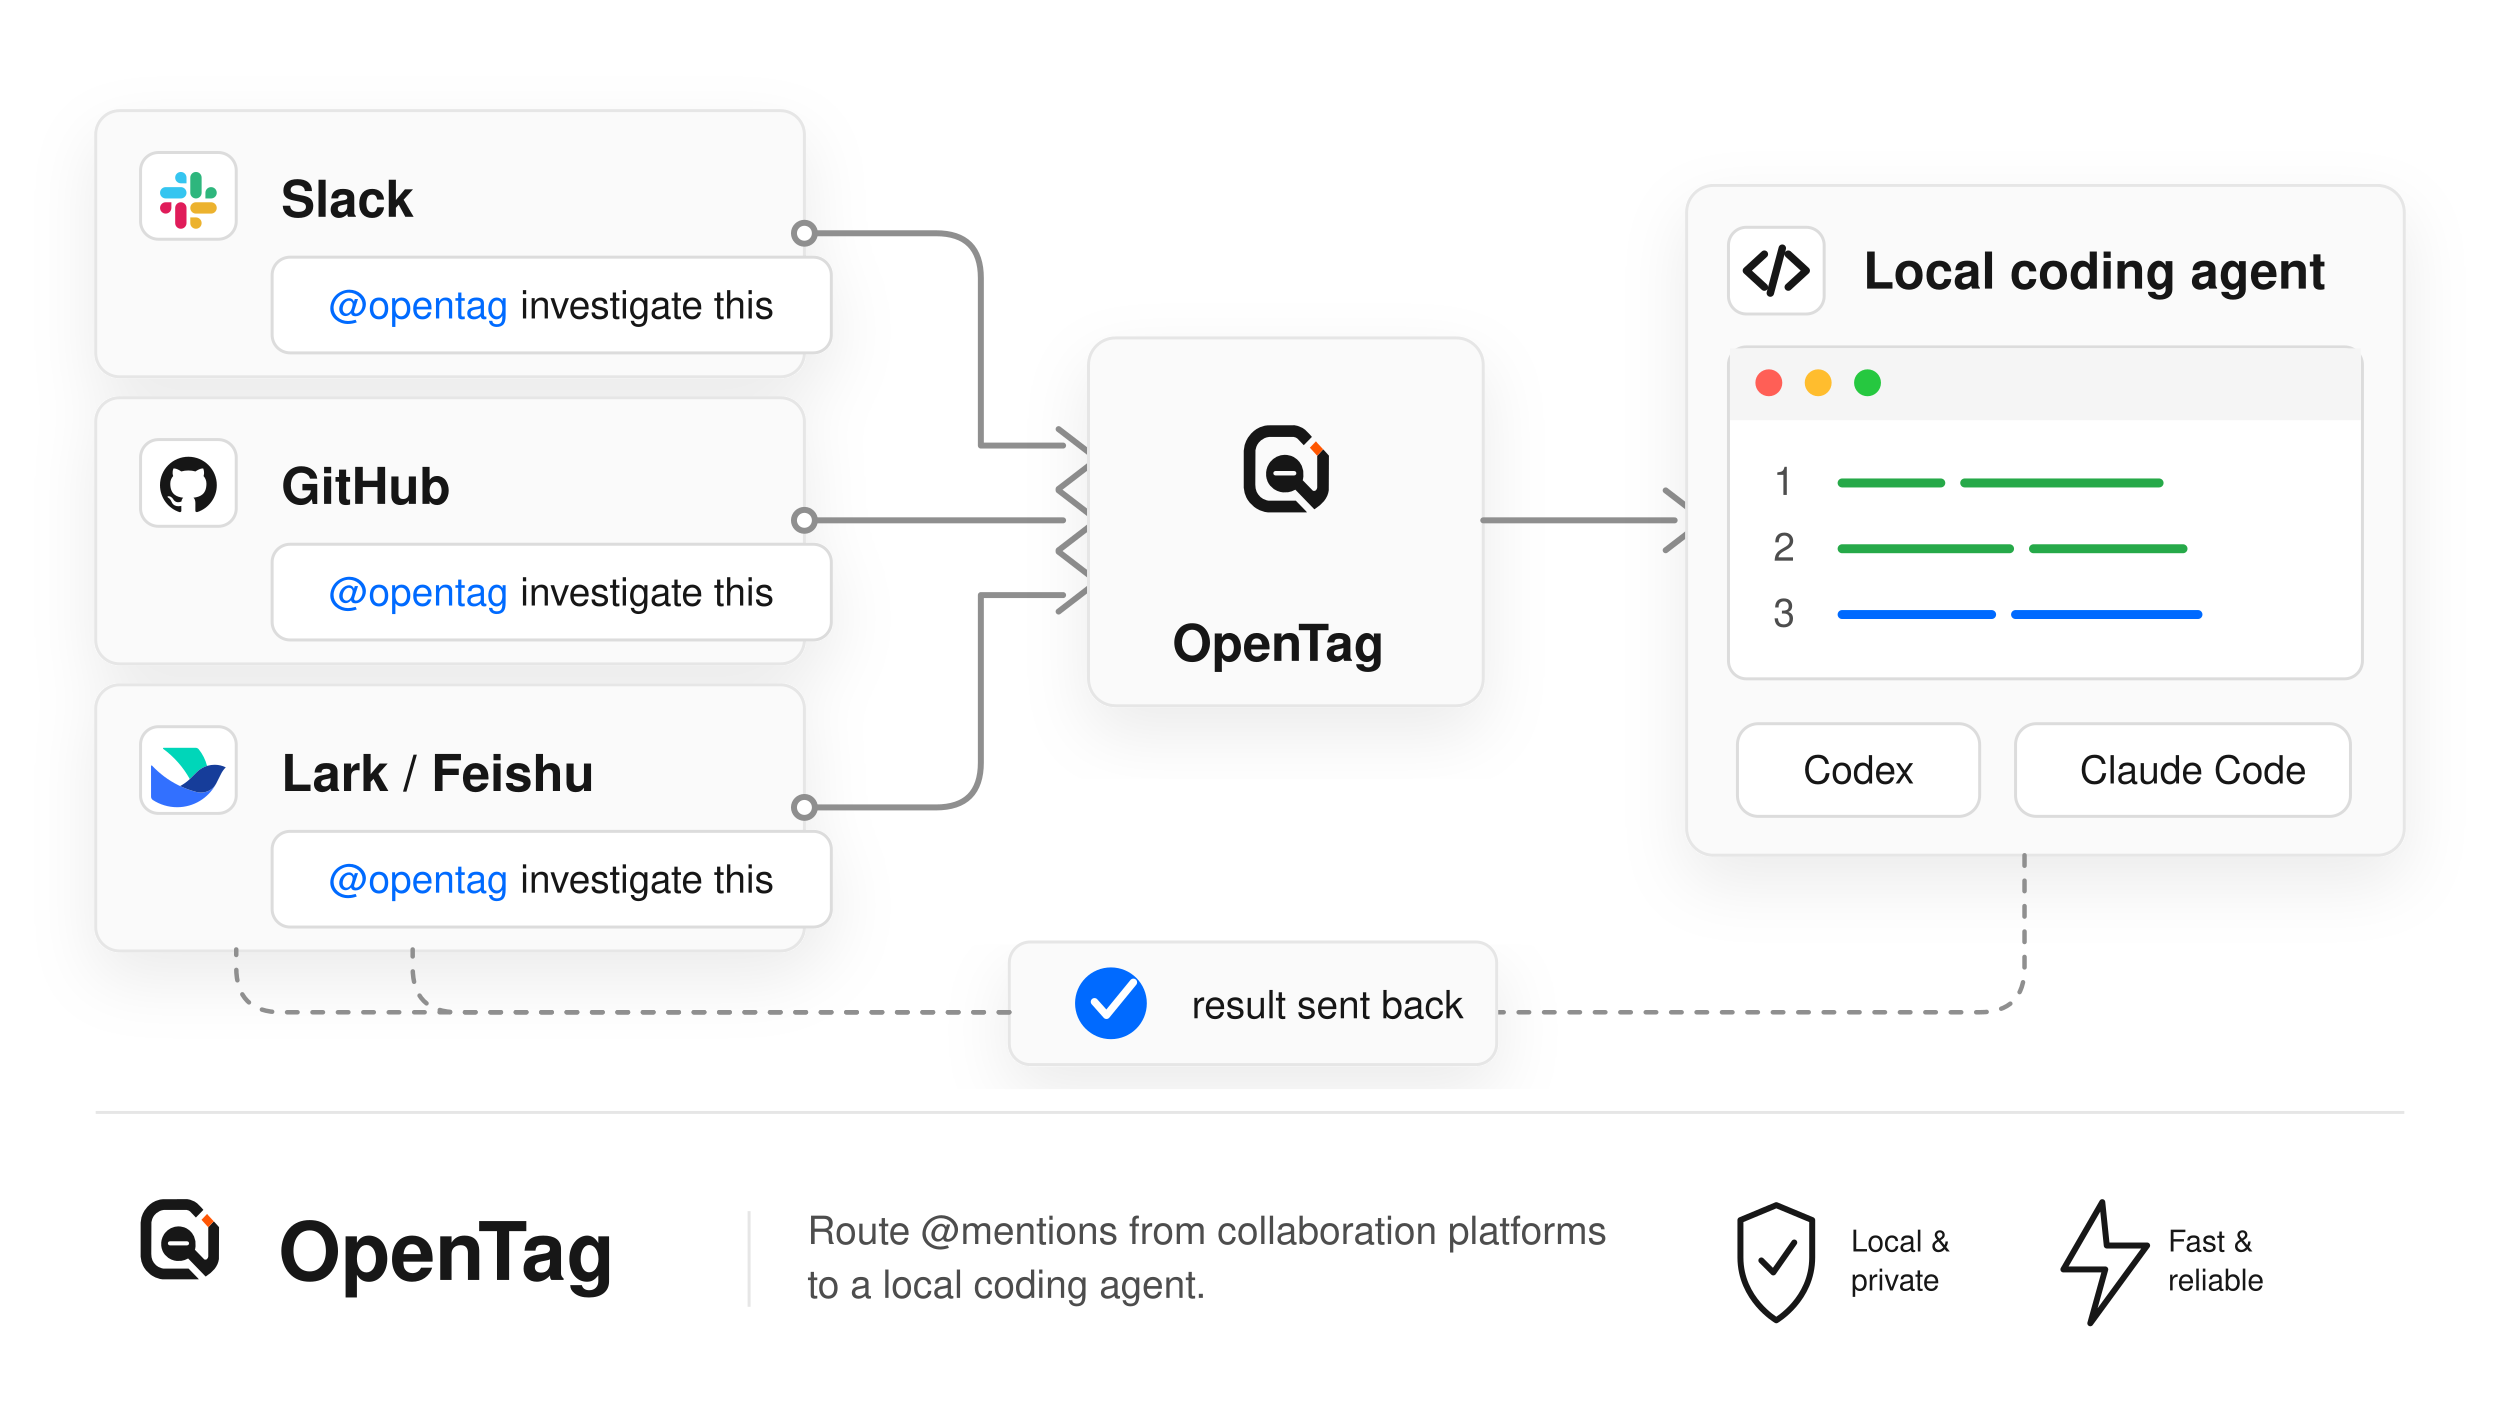
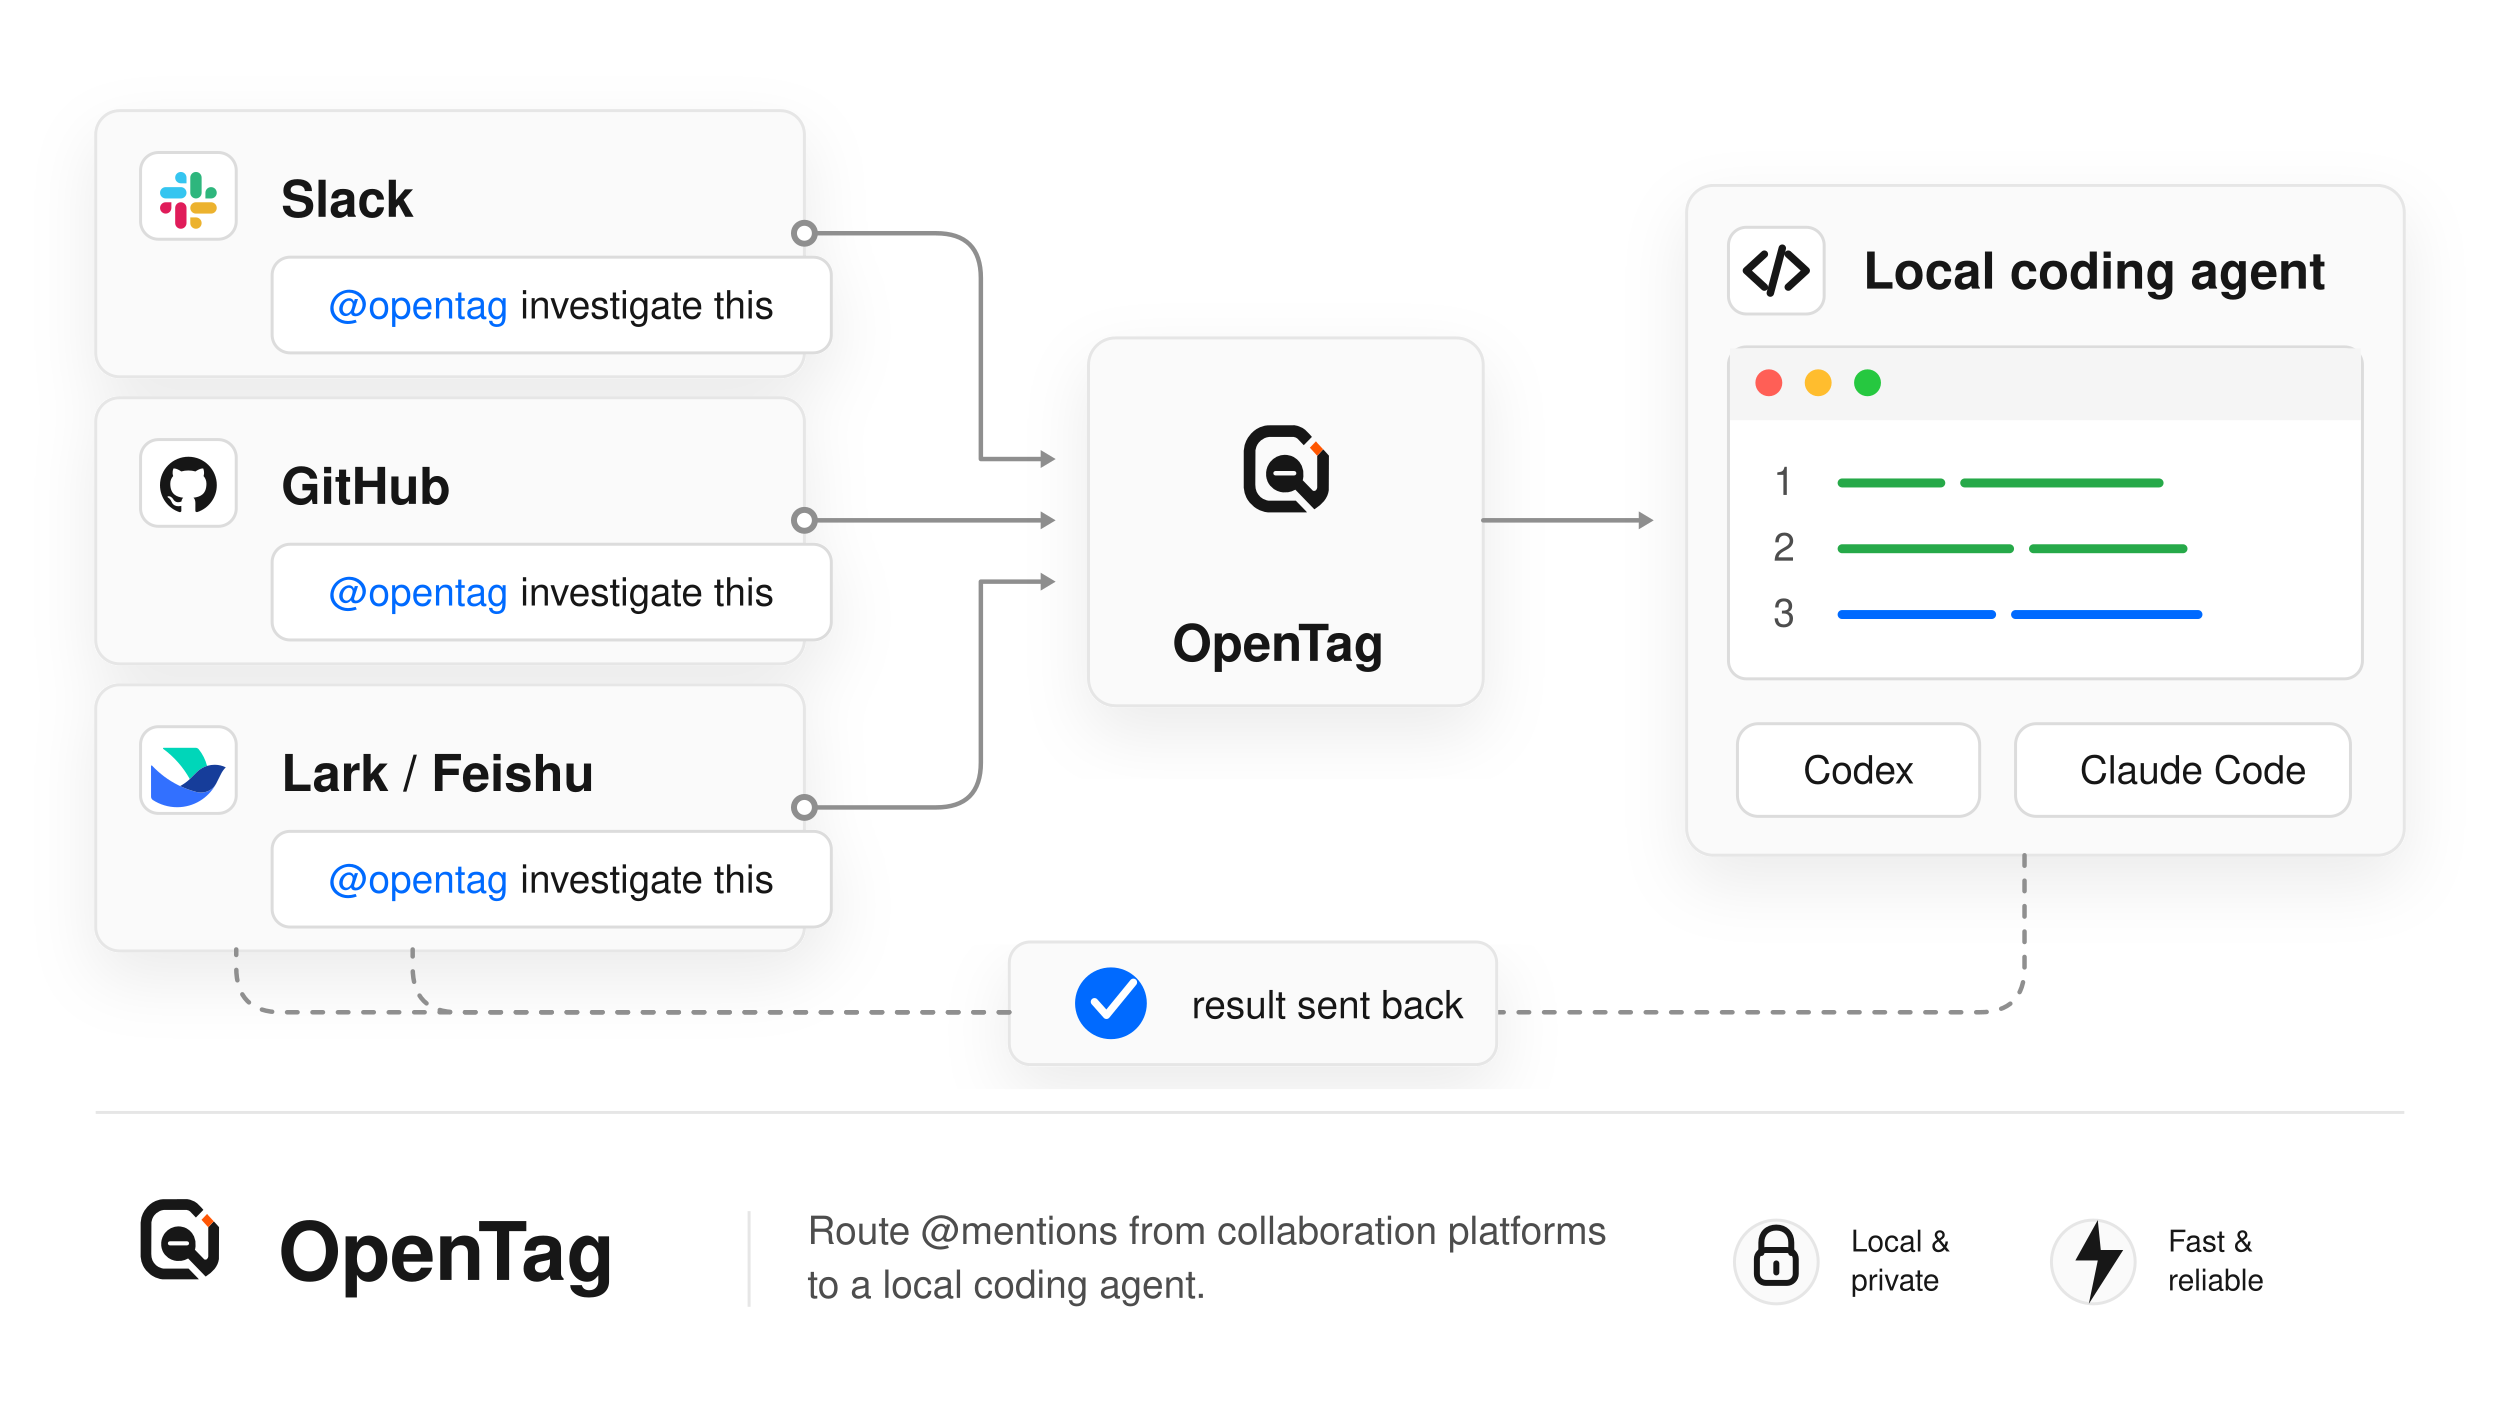
<svg xmlns="http://www.w3.org/2000/svg" width="1672" height="941" viewBox="0 0 1672 941" role="img" aria-labelledby="title desc">
  <defs>
    <filter id="shadow" x="-20%" y="-20%" width="140%" height="140%">
      <feDropShadow dx="0" dy="18" stdDeviation="22" flood-color="#000000" flood-opacity="0.08" />
    </filter>
    <symbol id="opentag-mark" viewBox="0 0 1254 1254">
      <path fill="#171717" d="M 507.5 303.0 L 684.0 302.5 L 704.0 306.5 L 736.0 319.5 L 755.0 332.5 L 780.5 358.0 L 799.5 379.0 L 799.5 381.0 L 746.0 435.5 L 704.0 391.5 L 693.0 384.5 L 679.0 380.5 L 515.0 380.5 L 499.0 383.5 L 485.0 388.5 L 461.0 403.5 L 446.5 418.0 L 437.5 431.0 L 430.5 446.0 L 424.5 469.0 L 423.5 698.0 L 425.5 723.0 L 432.5 746.0 L 442.5 763.0 L 458.0 780.5 L 475.0 792.5 L 500.0 802.5 L 511.0 804.5 L 693.0 804.5 L 762.5 876.0 L 767.0 882.5 L 506.0 882.5 L 486.0 879.5 L 453.0 868.5 L 429.0 855.5 L 415.0 845.5 L 386.5 818.0 L 372.5 799.0 L 363.5 783.0 L 352.5 754.0 L 346.5 719.0 L 346.5 472.0 L 352.5 434.0 L 362.5 407.0 L 374.5 385.0 L 395.5 358.0 L 414.0 340.5 L 432.0 327.5 L 455.0 315.5 L 487.0 305.5 Z M 874.5 464.0 L 877.5 465.0 L 913.5 505.0 L 912.5 736.0 L 908.5 755.0 L 902.5 772.0 L 892.5 791.0 L 880.5 808.0 L 853.0 835.5 L 818.0 861.5 L 816.0 861.5 L 808.5 854.0 L 690.0 731.5 L 666.0 742.5 L 642.0 748.5 L 608.0 749.5 L 590.0 746.5 L 569.0 739.5 L 547.0 727.5 L 522.5 705.0 L 512.5 691.0 L 505.5 678.0 L 498.5 657.0 L 495.5 640.0 L 495.5 615.0 L 498.5 597.0 L 504.5 578.0 L 515.5 557.0 L 523.5 546.0 L 542.0 527.5 L 565.0 512.5 L 593.0 502.5 L 618.0 499.5 L 636.0 500.5 L 662.0 506.5 L 678.0 513.5 L 701.0 529.5 L 717.5 547.0 L 732.5 572.0 L 742.5 606.0 L 743.5 644.0 L 740.5 664.0 L 738.5 668.0 L 806.0 737.5 L 810.0 739.5 L 820.0 739.5 L 824.0 737.5 L 832.5 728.0 L 835.5 717.0 L 835.5 506.0 Z M 558.0 607.0 L 682.0 607.0 L 690.0 609.5 L 695.0 615.0 L 696.5 622.0 L 695.0 629.0 L 690.0 634.5 L 682.0 637.0 L 558.0 637.0 L 550.0 634.5 L 545.0 629.0 L 543.5 622.0 L 545.0 615.0 L 550.0 609.5 Z" fill-rule="evenodd" />
      <path fill="#FE5605" d="M 826.5 410.0 L 829.5 412.0 L 836.5 421.0 L 874.5 462.0 L 874.5 464.0 L 872.5 465.0 L 835.0 505.5 L 786.5 452.0 Z" />
    </symbol>
    <symbol id="slack-logo" viewBox="0 0 2447.6 2452.5">
      <g clip-rule="evenodd" fill-rule="evenodd">
        <path d="m897.4 0c-135.3.1-244.8 109.9-244.7 245.2-.1 135.3 109.5 245.1 244.8 245.2h244.8v-245.1c.1-135.3-109.5-245.1-244.9-245.3.1 0 .1 0 0 0m0 654h-652.6c-135.3.1-244.9 109.9-244.8 245.2-.2 135.3 109.4 245.1 244.7 245.3h652.7c135.3-.1 244.9-109.9 244.8-245.2.1-135.4-109.5-245.2-244.8-245.3z" fill="#36c5f0" />
        <path d="m2447.6 899.2c.1-135.3-109.5-245.1-244.8-245.2-135.3.1-244.9 109.9-244.8 245.2v245.3h244.8c135.3-.1 244.9-109.9 244.8-245.3zm-652.7 0v-654c.1-135.2-109.4-245-244.7-245.2-135.3.1-244.9 109.9-244.8 245.2v654c-.2 135.3 109.4 245.1 244.7 245.3 135.3-.1 244.9-109.9 244.8-245.3z" fill="#2eb67d" />
        <path d="m1550.1 2452.5c135.3-.1 244.9-109.9 244.8-245.2.1-135.3-109.5-245.1-244.8-245.2h-244.8v245.2c-.1 135.2 109.5 245 244.8 245.2zm0-654.1h652.7c135.3-.1 244.9-109.9 244.8-245.2.2-135.3-109.4-245.1-244.7-245.3h-652.7c-135.3.1-244.9 109.9-244.8 245.2-.1 135.4 109.4 245.2 244.7 245.3z" fill="#ecb22e" />
        <path d="m0 1553.2c-.1 135.3 109.5 245.1 244.8 245.2 135.3-.1 244.9-109.9 244.8-245.2v-245.2h-244.8c-135.3.1-244.9 109.9-244.8 245.2zm652.7 0v654c-.2 135.3 109.4 245.1 244.7 245.3 135.3-.1 244.9-109.9 244.8-245.2v-653.9c.2-135.3-109.4-245.1-244.7-245.3-135.4 0-244.9 109.8-244.8 245.1 0 0 0 .1 0 0" fill="#e01e5a" />
      </g>
    </symbol>
    <symbol id="github-logo" viewBox="0 0 24 24">
      <path fill="#181717" d="M12 .297c-6.63 0-12 5.373-12 12 0 5.303 3.438 9.8 8.205 11.385.6.113.82-.258.82-.577 0-.285-.01-1.04-.015-2.04-3.338.724-4.042-1.61-4.042-1.61C4.422 18.07 3.633 17.7 3.633 17.7c-1.087-.744.084-.729.084-.729 1.205.084 1.838 1.236 1.838 1.236 1.07 1.835 2.809 1.305 3.495.998.108-.776.417-1.305.76-1.605-2.665-.3-5.466-1.332-5.466-5.93 0-1.31.465-2.38 1.235-3.22-.135-.303-.54-1.523.105-3.176 0 0 1.005-.322 3.3 1.23.96-.267 1.98-.399 3-.405 1.02.006 2.04.138 3 .405 2.28-1.552 3.285-1.23 3.285-1.23.645 1.653.24 2.873.12 3.176.765.84 1.23 1.91 1.23 3.22 0 4.61-2.805 5.625-5.475 5.92.42.36.81 1.096.81 2.22 0 1.606-.015 2.896-.015 3.286 0 .315.21.69.825.57C20.565 22.092 24 17.592 24 12.297c0-6.627-5.373-12-12-12" />
    </symbol>
    <symbol id="lark-logo" viewBox="62.16 94.5 407.87 324.19">
      <path d="M274.18 264.785q.515-.517 1.03-1.027c.685-.688 1.372-1.258 2.056-1.945l1.37-1.372 4.118-4.113 5.598-5.601 4.8-4.797 4.575-4.457 4.796-4.688 4.344-4.344 6.059-6.054c1.14-1.145 2.285-2.29 3.543-3.317 2.168-2.054 4.457-4 6.855-5.828 2.172-1.715 4.344-3.312 6.516-4.914 3.082-2.172 6.398-4.344 9.71-6.285 3.204-1.941 6.63-3.656 10.06-5.371 3.199-1.602 6.515-2.973 9.827-4.23 1.829-.684 3.774-1.372 5.602-2.055.914-.344 1.941-.688 2.856-.914-8.57-33.715-24.227-64.575-45.258-90.86-4.114-5.14-10.399-8.113-17.028-8.113H130.754c-3.203 0-4.457 4-1.945 5.941 59.543 43.66 109.144 99.887 145.03 164.801 0-.226.227-.34.34-.457m0 0" style="stroke:none;fill-rule:nonzero;fill:#00d6b9;fill-opacity:1" />
      <path d="M204.79 418.691c90.288 0 169.03-49.828 210.058-123.543 1.488-2.628 2.859-5.257 4.23-7.882q-3.087 6-6.86 11.312l-2.741 3.77c-1.141 1.488-2.399 2.972-3.657 4.457-1.03 1.144-2.058 2.285-3.086 3.316-2.058 2.172-4.343 4.227-6.629 6.172a53 53 0 0 1-3.886 3.2c-1.598 1.144-3.086 2.284-4.684 3.429-1.031.683-2.058 1.371-3.086 1.941-1.144.684-2.172 1.258-3.316 1.942a131 131 0 0 1-6.969 3.543c-2.059.918-4.117 1.828-6.289 2.515-2.285.801-4.57 1.602-6.969 2.285-3.543.914-7.086 1.715-10.742 2.286-2.629.457-5.258.687-8 .914-2.86.23-5.601.23-8.457.23-3.086 0-6.289-.23-9.488-.57a83 83 0 0 1-7.086-1.031c-2.055-.34-4.113-.801-6.168-1.258-1.031-.227-2.176-.57-3.203-.797-2.973-.8-6.055-1.602-9.028-2.516-1.488-.457-2.972-.914-4.457-1.258-2.172-.683-4.457-1.37-6.629-2.058-1.828-.57-3.656-1.14-5.37-1.711q-2.573-.86-5.145-1.715c-1.14-.344-2.285-.8-3.543-1.144-1.371-.457-2.856-1.028-4.227-1.485-1.027-.344-2.058-.687-2.972-1.027-1.942-.688-4-1.488-5.942-2.172-1.144-.457-2.285-.914-3.43-1.258-1.484-.57-3.085-1.144-4.57-1.828-1.601-.687-3.203-1.258-4.8-1.945-1.028-.457-2.06-.797-3.087-1.258-1.257-.57-2.628-1.027-3.886-1.598-1.028-.457-1.942-.8-2.969-1.258l-3.086-1.37c-.914-.344-1.832-.801-2.746-1.145a44 44 0 0 1-2.512-1.14c-.8-.345-1.715-.802-2.515-1.145-.914-.344-1.715-.801-2.512-1.141-1.031-.457-2.172-1.031-3.203-1.484-1.14-.575-2.285-1.032-3.426-1.602-1.258-.574-2.402-1.144-3.66-1.715-1.027-.457-2.055-1.027-3.082-1.484-54.172-26.973-102.172-63.086-143.09-106.746-2.055-2.172-5.71-.684-5.71 2.289l.112 154.398v12.57c0 7.317 3.543 14.06 9.598 18.172 38.172 24.801 83.773 39.543 132.914 39.543m0 0" style="stroke:none;fill-rule:nonzero;fill:#3370ff;fill-opacity:1" />
      <path d="M414.84 295.188c0 .113-.113.113-.113.226zl.8-1.489c-.343.457-.574 1.028-.8 1.488m3.793-7.05.226-.457.114-.23q-.17.513-.34.687m0 0" style="stroke:none;fill-rule:nonzero;fill:#133c9a;fill-opacity:1" />
      <path d="M470.035 201.121c-18.285-9.031-38.86-14.059-60.687-14.059-12.914 0-25.485 1.829-37.371 5.141-1.372.344-2.743.8-4.114 1.258-.914.344-1.941.574-2.855.914-1.945.688-3.774 1.375-5.602 2.059-3.316 1.257-6.629 2.742-9.828 4.23-3.43 1.598-6.742 3.426-10.058 5.371a128 128 0 0 0-9.715 6.285c-2.285 1.602-4.457 3.2-6.512 4.914a154 154 0 0 0-6.86 5.828c-1.14 1.141-2.398 2.172-3.542 3.313l-6.055 6.059-4.344 4.343-4.8 4.684-4.57 4.46-4.802 4.798-11.086 11.086c-.687.687-1.37 1.37-2.058 1.945l-1.028 1.027c-.457.457-1.027 1.028-1.601 1.485-.57.57-1.14 1.031-1.711 1.601a244.4 244.4 0 0 1-49.828 35.313c1.027.457 2.168 1.027 3.199 1.488.8.34 1.715.797 2.512 1.14.8.344 1.715.801 2.515 1.145.801.344 1.602.684 2.516 1.14.914.345 1.828.802 2.742 1.145l3.086 1.371c1.027.457 1.942.801 2.969 1.258 1.258.57 2.629 1.028 3.887 1.598 1.03.46 2.058.8 3.086 1.258 1.601.687 3.199 1.258 4.8 1.945 1.485.57 3.086 1.14 4.57 1.828 1.145.457 2.286.914 3.43 1.258 1.946.684 4 1.484 5.946 2.172a81 81 0 0 1 2.968 1.027c1.371.457 2.856 1.028 4.23 1.485 1.141.343 2.286.8 3.544 1.14q2.567.86 5.14 1.719c1.829.57 3.657 1.14 5.372 1.71 2.171.688 4.457 1.376 6.628 2.06 1.489.457 2.973.914 4.457 1.257 2.973.914 5.942 1.715 9.032 2.512 1.027.344 2.168.574 3.199.8 2.055.458 4.113.915 6.172 1.259 2.398.457 4.683.8 7.082 1.03 3.203.34 6.402.571 9.488.571 2.856 0 5.715 0 8.457-.23 2.63-.227 5.371-.457 8-.914 3.656-.57 7.2-1.371 10.742-2.286 2.399-.683 4.688-1.37 6.973-2.285 2.172-.8 4.227-1.601 6.285-2.515 2.399-1.028 4.684-2.285 6.973-3.543 1.14-.57 2.168-1.258 3.312-1.942 1.028-.687 2.059-1.257 3.086-1.945 1.602-1.027 3.2-2.168 4.684-3.426a52 52 0 0 0 3.887-3.203c2.289-1.941 4.457-4 6.628-6.168 1.032-1.031 2.06-2.172 3.086-3.316 1.258-1.485 2.516-2.969 3.657-4.457.918-1.258 1.828-2.512 2.742-3.77 2.515-3.543 4.8-7.316 6.86-11.199l2.284-4.688 21.145-42.171v.113c6.742-14.742 16.226-28.113 27.656-39.426m0 0" style="stroke:none;fill-rule:nonzero;fill:#133c9a;fill-opacity:1" />
    </symbol>
    <symbol id="code-icon" viewBox="0 0 64 58">
      <path d="M24 18L12 29l12 11M40 18l12 11-12 11M36 14L28 44" fill="none" stroke="#171717" stroke-width="5" stroke-linecap="round" stroke-linejoin="round" />
    </symbol>
    <style>
      .bg { fill: #ffffff; }
      .surface { fill: #fafafa; stroke: #e6e6e6; stroke-width: 2; }
      .soft { fill: #ffffff; stroke: #dcdcdc; stroke-width: 2; }
      .ink { fill: #171717; }
      .muted { fill: #4d4d4d; }
-       .line { stroke: #8f8f8f; stroke-width: 4; fill: none; stroke-linecap: round; stroke-linejoin: round; }
+       .line { stroke: #8f8f8f; stroke-width: 3; fill: none; stroke-linecap: round; stroke-linejoin: round; }
+       .arrow { fill: #8f8f8f; }
      .dash { stroke: #8f8f8f; stroke-width: 3; fill: none; stroke-linecap: round; stroke-linejoin: round; stroke-dasharray: 7 10; }
      .accent { fill: #006bff; }
      .green { stroke: #28a948; }
      .blue { stroke: #006bff; }
      text { font-family: ui-sans-serif, -apple-system, BlinkMacSystemFont, "Segoe UI", Helvetica, Arial, sans-serif; }
      .title { font-size: 34px; font-weight: 650; letter-spacing: 0; }
      .body { font-size: 26px; font-weight: 450; letter-spacing: 0; }
      .small { font-size: 20px; font-weight: 500; letter-spacing: 0; }
    </style>
  </defs>
  <rect class="bg" width="1672" height="941" />
  <rect x="64" y="743" width="1544" height="2" fill="#e6e6e6" />
  <g filter="url(#shadow)">
    <g transform="translate(64 74)">
      <rect class="surface" width="474" height="178" rx="16" />
      <rect class="soft" x="30" y="28" width="64" height="58" rx="12" />
      <use href="#slack-logo" x="43" y="41" width="38" height="38" />
      <text class="ink title" x="124" y="71">Slack</text>
      <rect class="soft" x="118" y="98" width="374" height="64" rx="12" />
      <text class="body accent" x="156" y="139" font-weight="650">@opentag</text>
      <text class="body ink" x="284" y="139">investigate this</text>
    </g>
    <g transform="translate(64 266)">
      <rect class="surface" width="474" height="178" rx="16" />
      <rect class="soft" x="30" y="28" width="64" height="58" rx="12" />
      <use href="#github-logo" x="43" y="39" width="38" height="38" />
      <text class="ink title" x="124" y="71">GitHub</text>
      <rect class="soft" x="118" y="98" width="374" height="64" rx="12" />
      <text class="body accent" x="156" y="139" font-weight="650">@opentag</text>
      <text class="body ink" x="284" y="139">investigate this</text>
    </g>
    <g transform="translate(64 458)">
      <rect class="surface" width="474" height="178" rx="16" />
      <rect class="soft" x="30" y="28" width="64" height="58" rx="12" />
      <use href="#lark-logo" x="37" y="42" width="50" height="40" />
      <text class="ink title" x="124" y="71">Lark / Feishu</text>
      <rect class="soft" x="118" y="98" width="374" height="64" rx="12" />
      <text class="body accent" x="156" y="139" font-weight="650">@opentag</text>
      <text class="body ink" x="284" y="139">investigate this</text>
    </g>
  </g>
-   <path class="line" d="M538 156h88c20 0 30 10 30 30v112h55" />
-   <path class="line" d="M538 348h173" />
-   <path class="line" d="M538 540h88c20 0 30-10 30-30V398h55" />
-   <path class="line" d="M708 287l26 20-26 20" />
-   <path class="line" d="M708 328l26 20-26 20" />
-   <path class="line" d="M708 369l26 20-26 20" />
+   <path class="line" d="M538 156h88c20 0 30 10 30 30v121h40" />
+   <path class="line" d="M538 348h158" />
+   <path class="line" d="M538 540h88c20 0 30-10 30-30V389h40" />
+   <path class="arrow" d="M706 307L696 301V313Z" />
+   <path class="arrow" d="M706 348L696 342V354Z" />
+   <path class="arrow" d="M706 389L696 383V395Z" />
  <circle cx="538" cy="156" r="7" fill="#ffffff" stroke="#8f8f8f" stroke-width="4" />
  <circle cx="538" cy="348" r="7" fill="#ffffff" stroke="#8f8f8f" stroke-width="4" />
  <circle cx="538" cy="540" r="7" fill="#ffffff" stroke="#8f8f8f" stroke-width="4" />
  <g transform="translate(728 226)" filter="url(#shadow)">
    <rect class="surface" width="264" height="246" rx="18" />
    <use href="#opentag-mark" x="69" y="28" width="126" height="126" />
    <text class="ink title" x="56" y="216">OpenTag</text>
  </g>
-   <path class="line" d="M992 348h128" />
-   <path class="line" d="M1114 328l26 20-26 20" />
+   <path class="line" d="M992 348h104" />
+   <path class="arrow" d="M1106 348L1096 342V354Z" />
  <g transform="translate(1128 124)" filter="url(#shadow)">
    <rect class="surface" width="480" height="448" rx="18" />
    <rect class="soft" x="28" y="28" width="64" height="58" rx="12" />
    <use href="#code-icon" x="28" y="28" width="64" height="58" />
    <text class="ink title" x="118" y="69">Local coding agent</text>
    <rect class="soft" x="28" y="108" width="424" height="222" rx="12" />
    <rect x="29" y="109" width="422" height="48" fill="#f5f5f5" />
    <circle cx="55" cy="132" r="9" fill="#ff5f57" />
    <circle cx="88" cy="132" r="9" fill="#ffbd2e" />
    <circle cx="121" cy="132" r="9" fill="#28c840" />
    <text class="muted body" x="58" y="207" font-family="ui-monospace, SFMono-Regular, Menlo, monospace">1</text>
    <text class="muted body" x="58" y="251" font-family="ui-monospace, SFMono-Regular, Menlo, monospace">2</text>
    <text class="muted body" x="58" y="295" font-family="ui-monospace, SFMono-Regular, Menlo, monospace">3</text>
    <path class="green" d="M104 199h66M186 199h130M104 243h112M232 243h100" stroke-width="6" stroke-linecap="round" />
    <path class="blue" d="M104 287h100M220 287h122" stroke-width="6" stroke-linecap="round" />
    <g transform="translate(34 360)">
      <rect class="soft" width="162" height="62" rx="14" />
      <text class="body ink" x="44" y="40">Codex</text>
    </g>
    <g transform="translate(220 360)">
      <rect class="soft" width="224" height="62" rx="14" />
      <text class="body ink" x="43" y="40">Claude Code</text>
    </g>
  </g>
  <path class="dash" d="M1354 572v75c0 20-10 30-30 30H1000" />
  <g transform="translate(675 630)" filter="url(#shadow)">
    <rect class="surface" width="326" height="82" rx="14" />
    <circle cx="68" cy="41" r="24" fill="#006bff" />
    <path d="M57 40l8 9 18-22" fill="none" stroke="#ffffff" stroke-width="5" stroke-linecap="round" stroke-linejoin="round" />
    <text class="body ink" x="122" y="51">result sent back</text>
  </g>
  <path class="dash" d="M675 677H306c-20 0-30-10-30-30v-12" />
  <path class="dash" d="M675 677H188c-20 0-30-10-30-30v-12" />
  <g transform="translate(72 792)">
    <use href="#opentag-mark" x="-10" y="-18" width="116" height="116" />
    <text class="ink" x="114" y="64" font-size="54" font-weight="700">OpenTag</text>
    <rect x="428" y="18" width="2" height="64" fill="#e6e6e6" />
    <text class="muted body" x="468" y="40">Route @mentions from collaboration platforms</text>
    <text class="muted body" x="468" y="76">to a local coding agent.</text>
    <g transform="translate(1088 12)">
-       <path d="M28 2l24 10v25c0 28-24 42-24 42S4 65 4 37V12L28 2Z" fill="none" stroke="#171717" stroke-width="4" stroke-linejoin="round" />
-       <path d="M18 39l8 8 14-20" fill="none" stroke="#171717" stroke-width="4" stroke-linecap="round" stroke-linejoin="round" />
+       <circle cx="28" cy="40" r="28" fill="#fafafa" stroke="#e6e6e6" stroke-width="2" />
+       <path d="M18 34v-7c0-6 4-10 10-10s10 4 10 10v7" fill="none" stroke="#171717" stroke-width="4" stroke-linecap="round" />
+       <rect x="15" y="32" width="26" height="22" rx="6" fill="none" stroke="#171717" stroke-width="4" />
+       <path d="M28 41v6" fill="none" stroke="#171717" stroke-width="4" stroke-linecap="round" />
      <text class="small ink" x="78" y="33">Local &amp;</text>
      <text class="small ink" x="78" y="59">private</text>
    </g>
    <g transform="translate(1300 12)">
-       <path d="M34 0L8 45h28l-10 36 38-52H37L34 0Z" fill="none" stroke="#171717" stroke-width="4" stroke-linejoin="round" />
+       <circle cx="28" cy="40" r="28" fill="#fafafa" stroke="#e6e6e6" stroke-width="2" />
+       <path d="M31 12L16 39h15l-6 29 23-36H33l-2-20Z" fill="#171717" />
      <text class="small ink" x="78" y="33">Fast &amp;</text>
      <text class="small ink" x="78" y="59">reliable</text>
    </g>
  </g>
</svg>
